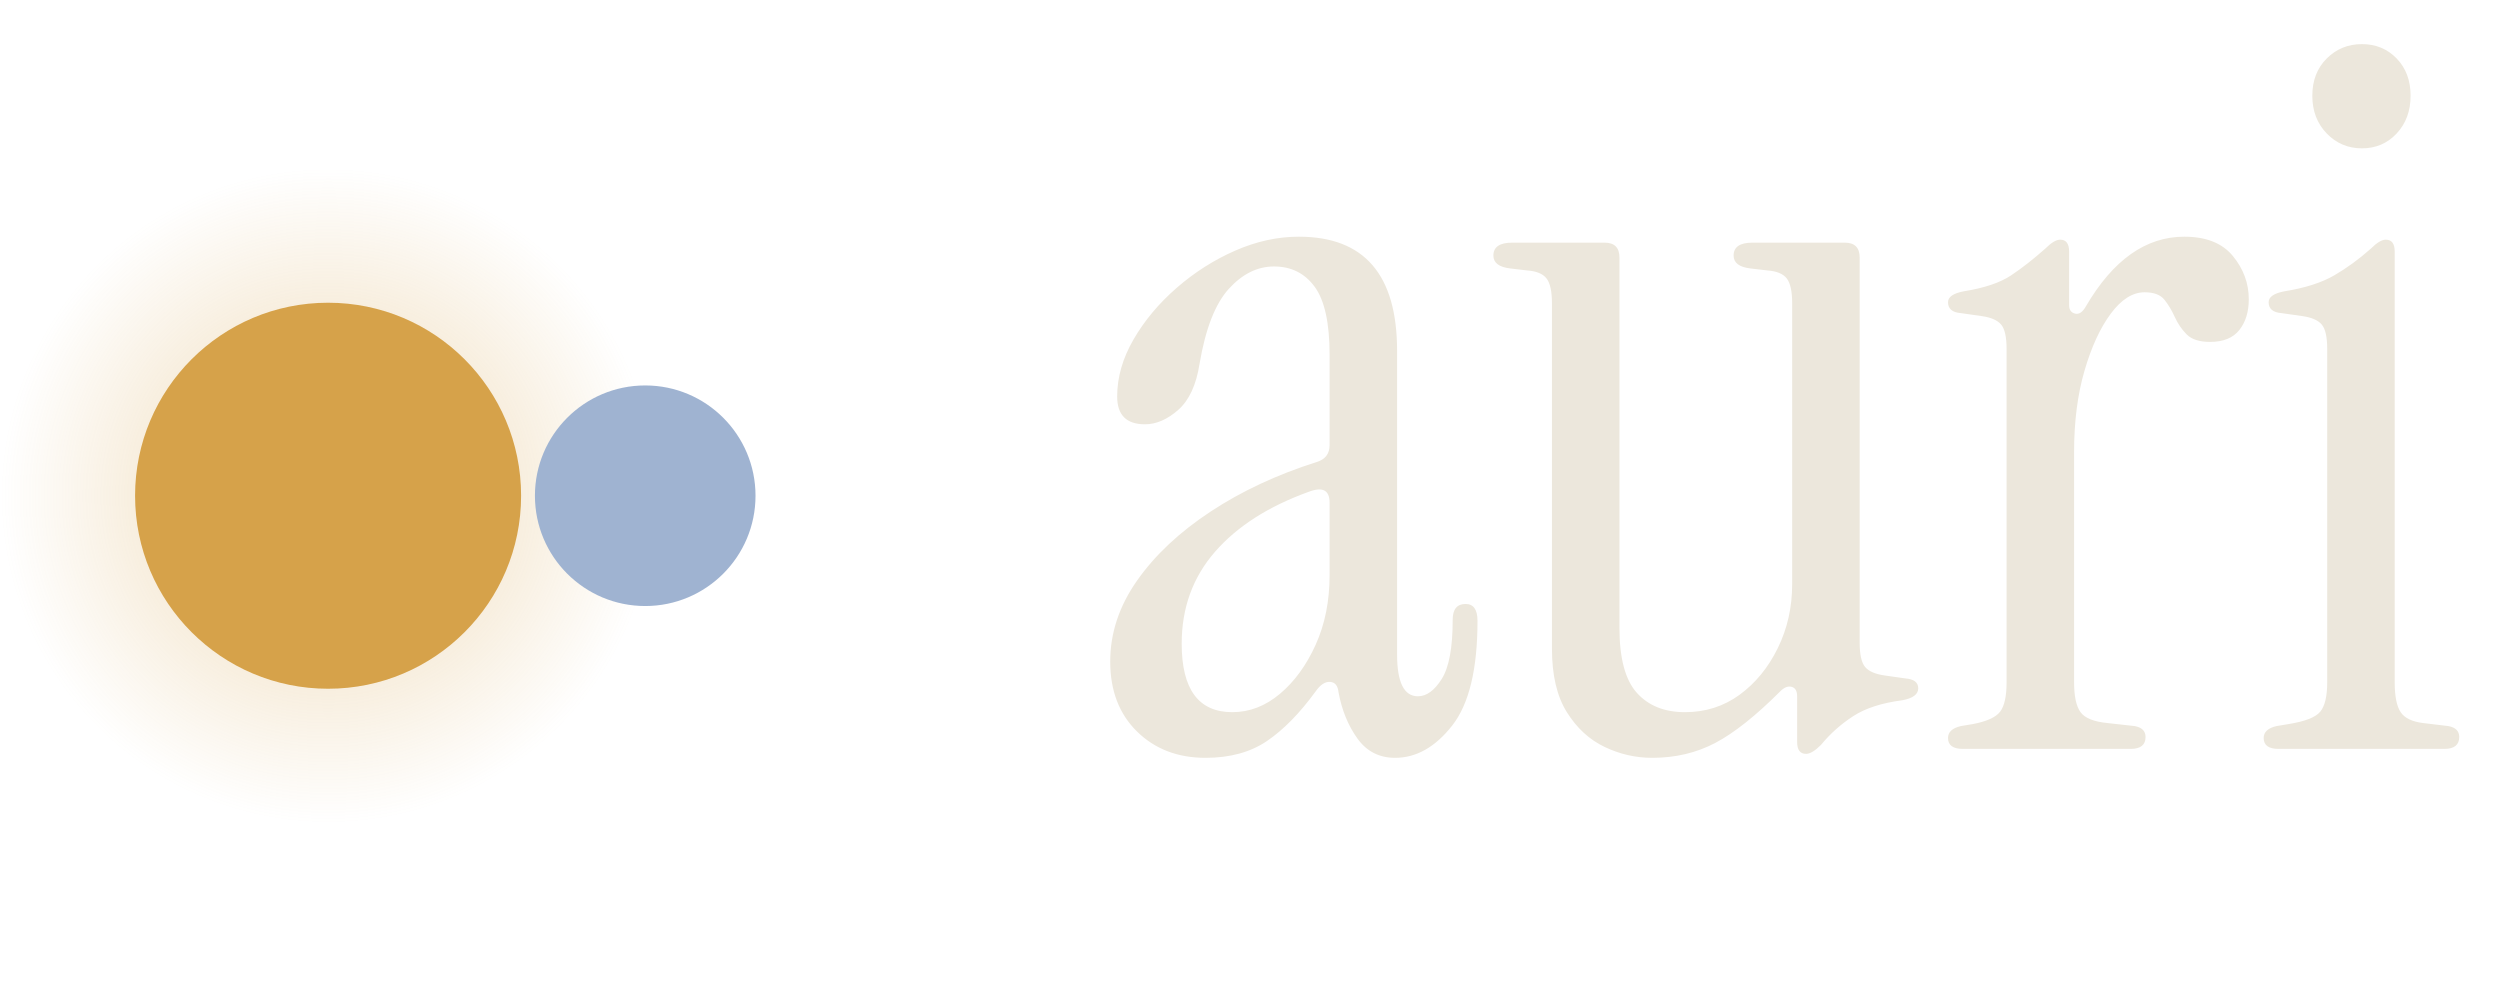
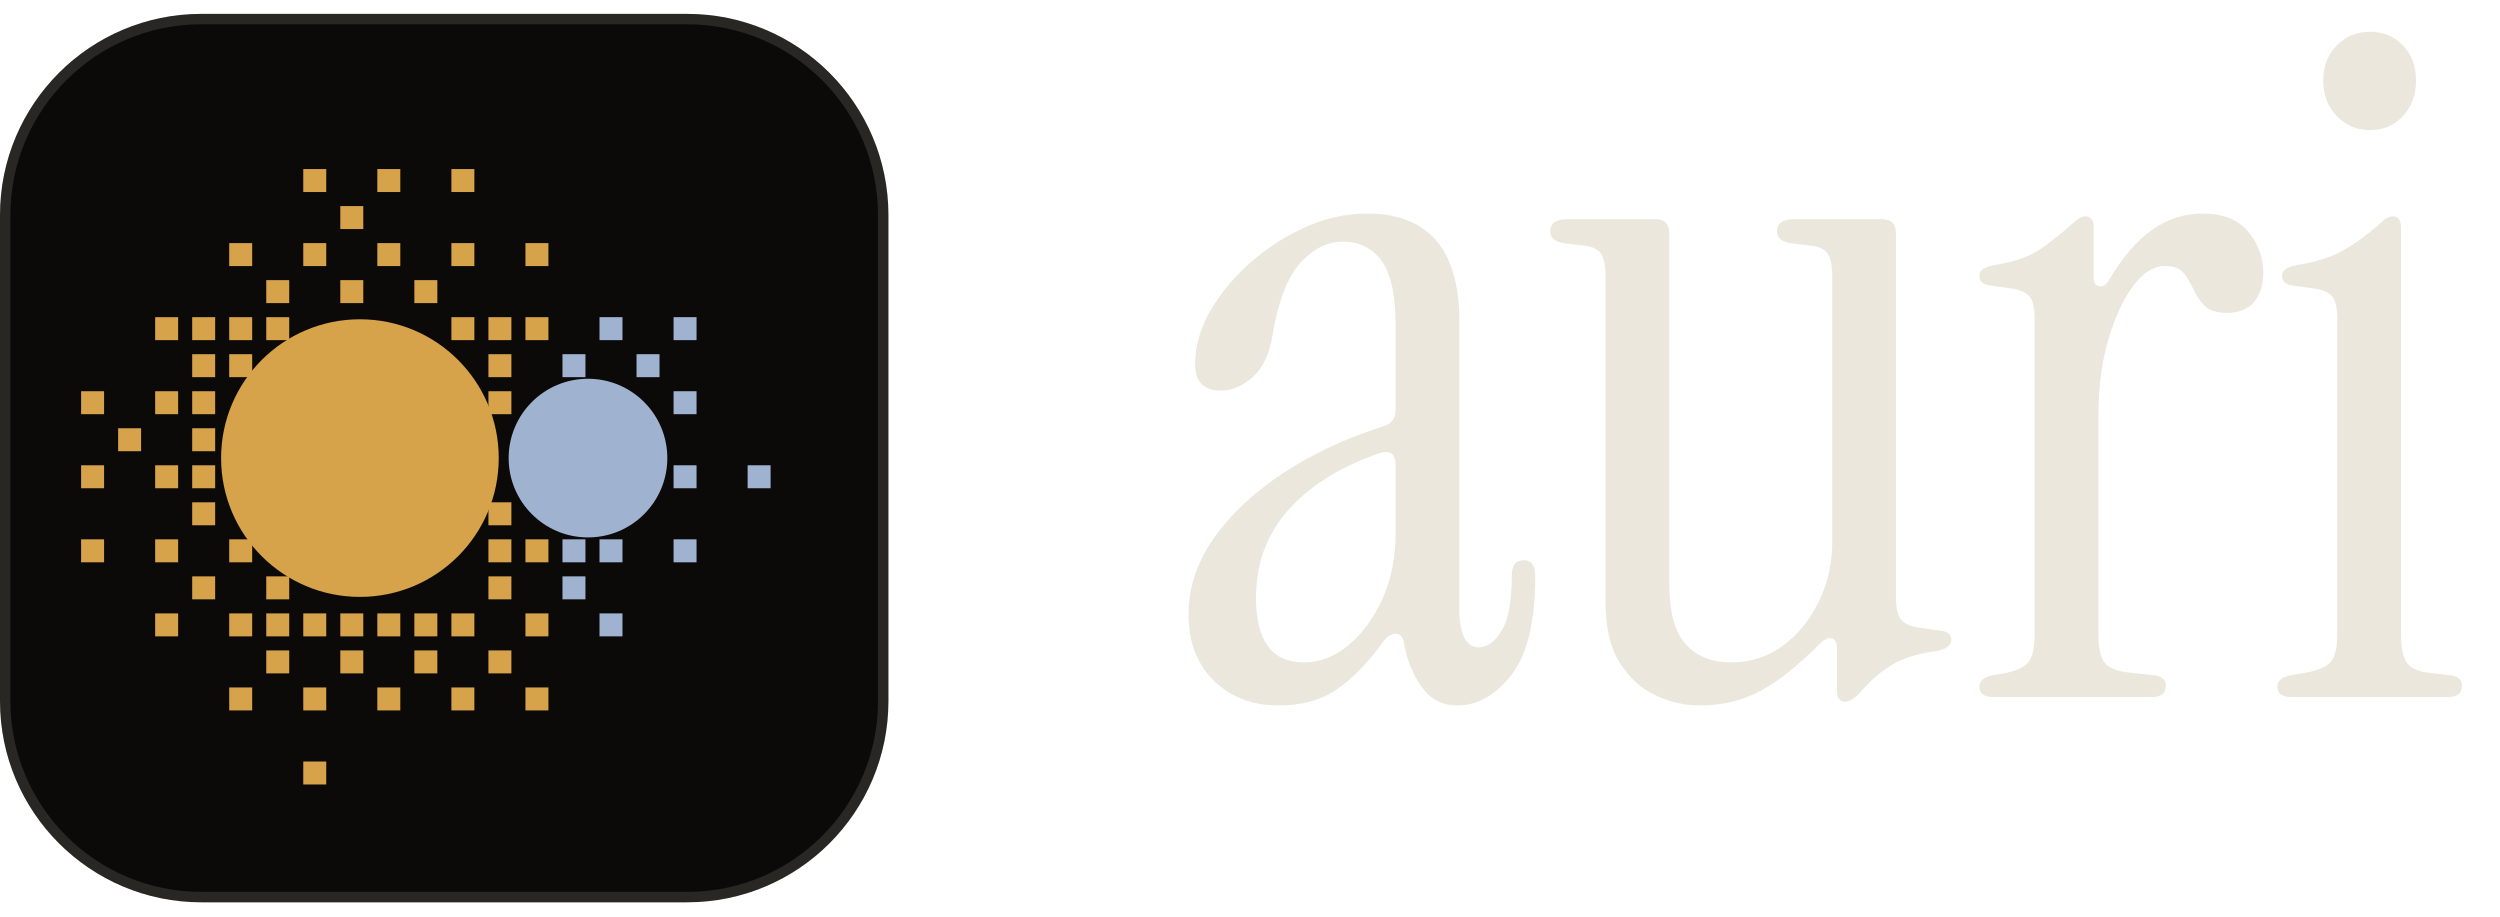
- <svg xmlns="http://www.w3.org/2000/svg" viewBox="0 0 340 135" width="340" height="135" role="img" aria-label="auri">
-   <defs>
-     <radialGradient id="halo">
-       <stop offset=".35" stop-color="#d6a24a" stop-opacity=".28" />
-       <stop offset="1" stop-color="#d6a24a" stop-opacity="0" />
-     </radialGradient>
-   </defs>
-   <circle cx="44.62" cy="67.42" r="44.62" fill="url(#halo)" />
-   <circle cx="44.62" cy="67.42" r="26.25" fill="#d6a24a" />
-   <circle cx="87.75" cy="67.42" r="15.00" fill="#9fb3d1" />
-   <path fill="#ece7dc" d="M163.95 103.065Q158.28 103.065 154.635 99.487Q150.99 95.91 150.99 89.97Q150.99 84.165 154.635 78.968Q158.28 73.77 164.625 69.585Q170.97 65.4 179.07 62.835Q180.825 62.295 180.825 60.54V48.255Q180.825 41.775 178.8 39.007Q176.775 36.24 173.265 36.24Q169.89 36.24 167.123 39.277Q164.355 42.315 163.14 49.47Q162.465 53.79 160.238 55.747Q158.01 57.705 155.715 57.705Q151.935 57.705 151.935 53.925Q151.935 50.01 154.162 46.162Q156.39 42.315 160.035 39.142Q163.68 35.97 168.0 34.08Q172.32 32.19 176.64 32.19Q190.005 32.19 190.005 47.715V89.025Q190.005 94.695 192.84 94.695Q194.595 94.695 196.08 92.332Q197.565 89.97 197.565 84.3Q197.565 82.14 199.32 82.14Q200.94 82.14 200.94 84.435Q200.94 94.29 197.498 98.677Q194.055 103.065 189.735 103.065Q186.495 103.065 184.605 100.433Q182.715 97.8 182.04 94.155Q181.905 92.805 180.892 92.737Q179.88 92.67 178.935 94.02Q175.695 98.475 172.32 100.77Q168.945 103.065 163.95 103.065ZM167.595 96.855Q171.105 96.855 174.075 94.357Q177.045 91.86 178.935 87.675Q180.825 83.49 180.825 78.225V68.37Q180.825 65.805 177.99 66.885Q169.755 69.855 165.233 75.052Q160.71 80.25 160.71 87.54Q160.71 96.855 167.595 96.855ZM224.7 103.065Q221.325 103.065 218.22 101.58Q215.115 100.095 213.09 96.855Q211.065 93.615 211.065 88.215V41.235Q211.065 38.805 210.322 37.86Q209.58 36.915 207.69 36.78L205.395 36.51Q203.1 36.24 203.1 34.755Q203.1 33 205.665 33H218.22Q220.245 33 220.245 35.025V85.38Q220.245 91.59 222.608 94.222Q224.97 96.855 229.155 96.855Q233.34 96.855 236.58 94.492Q239.82 92.13 241.778 88.147Q243.735 84.165 243.735 79.44V41.235Q243.735 38.805 242.993 37.86Q242.25 36.915 240.36 36.78L238.065 36.51Q235.77 36.24 235.77 34.755Q235.77 33 238.335 33H250.89Q252.915 33 252.915 35.025V87.405Q252.915 89.835 253.658 90.712Q254.4 91.59 256.29 91.86L259.125 92.265Q260.88 92.4 260.88 93.615Q260.88 94.83 258.72 95.235Q254.535 95.775 252.038 97.395Q249.54 99.015 247.65 101.31Q246.435 102.525 245.625 102.525Q244.41 102.525 244.41 100.905V94.695Q244.41 93.615 243.668 93.412Q242.925 93.21 242.115 94.02Q237.12 99.015 233.273 101.04Q229.425 103.065 224.7 103.065ZM283.695 41.64Q289.23 32.19 297.06 32.19Q301.515 32.19 303.675 34.822Q305.835 37.455 305.835 40.695Q305.835 43.26 304.553 44.88Q303.27 46.5 300.57 46.5Q298.41 46.5 297.397 45.487Q296.385 44.475 295.777 43.125Q295.17 41.775 294.36 40.762Q293.55 39.75 291.66 39.75Q289.23 39.75 287.07 42.652Q284.91 45.555 283.492 50.415Q282.075 55.275 282.075 61.485V92.805Q282.075 95.64 282.952 96.855Q283.83 98.07 286.665 98.34L290.31 98.745Q291.795 99.015 291.795 100.23Q291.795 101.85 289.77 101.85H266.955Q264.93 101.85 264.93 100.365Q264.93 99.15 266.685 98.745L268.305 98.475Q271.14 97.935 272.017 96.787Q272.895 95.64 272.895 92.805V47.445Q272.895 45.015 272.152 44.137Q271.41 43.26 269.52 42.99L266.685 42.585Q264.93 42.45 264.93 41.1Q264.93 40.02 267.09 39.615Q271.275 38.94 273.502 37.455Q275.73 35.97 278.16 33.81Q279.375 32.595 280.185 32.595Q281.4 32.595 281.4 34.215V41.505Q281.4 42.45 282.21 42.652Q283.02 42.855 283.695 41.64ZM321.225 20.175Q318.39 20.175 316.433 18.15Q314.475 16.125 314.475 13.02Q314.475 9.915 316.433 7.957Q318.39 6 321.225 6Q324.06 6 325.95 7.957Q327.84 9.915 327.84 13.02Q327.84 16.125 325.95 18.15Q324.06 20.175 321.225 20.175ZM309.885 101.85Q307.86 101.85 307.86 100.365Q307.86 99.15 309.615 98.745L311.235 98.475Q314.61 97.935 315.555 96.787Q316.5 95.64 316.5 92.805V47.445Q316.5 45.015 315.758 44.137Q315.015 43.26 313.125 42.99L310.29 42.585Q308.535 42.45 308.535 41.1Q308.535 40.02 310.695 39.615Q314.88 38.94 317.445 37.455Q320.01 35.97 322.44 33.81Q323.655 32.595 324.465 32.595Q325.68 32.595 325.68 34.215V92.805Q325.68 95.64 326.49 96.855Q327.3 98.07 329.595 98.34L332.97 98.745Q334.455 99.015 334.455 100.23Q334.455 101.85 332.43 101.85Z" />
+ <svg xmlns="http://www.w3.org/2000/svg" viewBox="0 0 360.19 132" width="360.19" height="132" role="img" aria-label="auri">
+   <g transform="translate(0 2) scale(0.5)">
+     <rect width="256" height="256" rx="58" fill="#0b0a09" />
+     <rect x="1.5" y="1.5" width="253" height="253" rx="56.5" fill="none" stroke="#ece7dc" stroke-opacity=".13" stroke-width="3" />
+     <path fill="#d6a24a" d="M87.39 44.71h6.62v6.62h-6.62zM108.73 44.71h6.62v6.62h-6.62zM130.07 44.71h6.62v6.62h-6.62zM98.06 55.38h6.62v6.62h-6.62zM66.05 66.05h6.62v6.62h-6.62zM87.39 66.05h6.62v6.62h-6.62zM108.73 66.05h6.62v6.62h-6.62zM130.07 66.05h6.62v6.62h-6.62zM151.41 66.05h6.62v6.62h-6.62zM76.72 76.72h6.62v6.62h-6.62zM98.06 76.72h6.62v6.62h-6.62zM119.4 76.72h6.62v6.62h-6.62zM44.71 87.39h6.62v6.62h-6.62zM55.38 87.39h6.62v6.62h-6.62zM66.05 87.39h6.62v6.62h-6.62zM76.72 87.39h6.62v6.62h-6.62zM130.07 87.39h6.62v6.62h-6.62zM140.74 87.39h6.62v6.62h-6.62zM151.41 87.39h6.62v6.62h-6.62zM55.38 98.06h6.62v6.62h-6.62zM66.05 98.06h6.62v6.62h-6.62zM140.74 98.06h6.62v6.62h-6.62zM23.37 108.73h6.62v6.62h-6.62zM44.71 108.73h6.62v6.62h-6.62zM55.38 108.73h6.62v6.62h-6.62zM140.74 108.73h6.62v6.62h-6.62zM34.04 119.4h6.62v6.62h-6.62zM55.38 119.4h6.62v6.62h-6.62zM23.37 130.07h6.62v6.62h-6.62zM44.71 130.07h6.62v6.62h-6.62zM55.38 130.07h6.62v6.62h-6.62zM55.38 140.74h6.62v6.62h-6.62zM140.74 140.74h6.62v6.62h-6.62zM23.37 151.41h6.62v6.62h-6.62zM44.71 151.41h6.62v6.62h-6.62zM66.05 151.41h6.62v6.62h-6.62zM140.74 151.41h6.62v6.62h-6.62zM151.41 151.41h6.62v6.62h-6.62zM55.38 162.08h6.62v6.62h-6.62zM76.72 162.08h6.62v6.62h-6.62zM140.74 162.08h6.62v6.62h-6.62zM44.71 172.75h6.62v6.62h-6.62zM66.05 172.75h6.62v6.62h-6.62zM76.72 172.75h6.62v6.62h-6.62zM87.39 172.75h6.62v6.62h-6.62zM98.06 172.75h6.62v6.62h-6.62zM108.73 172.75h6.62v6.62h-6.62zM119.4 172.75h6.62v6.62h-6.62zM130.07 172.75h6.62v6.62h-6.62zM151.41 172.75h6.62v6.62h-6.62zM76.72 183.42h6.62v6.62h-6.62zM98.06 183.42h6.62v6.62h-6.62zM119.4 183.42h6.62v6.62h-6.62zM140.74 183.42h6.62v6.62h-6.62zM66.05 194.09h6.62v6.62h-6.62zM87.39 194.09h6.62v6.62h-6.62zM108.73 194.09h6.62v6.62h-6.62zM130.07 194.09h6.62v6.62h-6.62zM151.41 194.09h6.62v6.62h-6.62zM87.39 215.43h6.62v6.62h-6.62z" />
+     <path fill="#9fb3d1" d="M172.75 87.39h6.62v6.62h-6.62zM194.09 87.39h6.62v6.62h-6.62zM162.08 98.06h6.62v6.62h-6.62zM183.42 98.06h6.62v6.62h-6.62zM194.09 108.73h6.62v6.62h-6.62zM194.09 130.07h6.62v6.62h-6.62zM215.43 130.07h6.62v6.62h-6.62zM162.08 151.41h6.62v6.62h-6.62zM172.75 151.41h6.62v6.62h-6.62zM194.09 151.41h6.62v6.62h-6.62zM162.08 162.08h6.62v6.62h-6.62zM172.75 172.75h6.62v6.62h-6.62z" />
+     <circle cx="103.71" cy="128" r="40" fill="#d6a24a" />
+     <circle cx="169.43" cy="128" r="22.86" fill="#9fb3d1" />
+   </g>
+   <path fill="#ece7dc" d="M184.2 101.64Q178.53 101.64 174.885 98.062Q171.24 94.485 171.24 88.545Q171.24 82.74 174.885 77.542Q178.53 72.345 184.875 68.16Q191.22 63.975 199.32 61.41Q201.075 60.87 201.075 59.115V46.83Q201.075 40.35 199.05 37.582Q197.025 34.815 193.515 34.815Q190.14 34.815 187.373 37.852Q184.605 40.89 183.39 48.045Q182.715 52.365 180.488 54.322Q178.26 56.28 175.965 56.28Q172.185 56.28 172.185 52.5Q172.185 48.585 174.412 44.737Q176.64 40.89 180.285 37.717Q183.93 34.545 188.25 32.655Q192.57 30.765 196.89 30.765Q210.255 30.765 210.255 46.29V87.6Q210.255 93.27 213.09 93.27Q214.845 93.27 216.33 90.907Q217.815 88.545 217.815 82.875Q217.815 80.715 219.57 80.715Q221.19 80.715 221.19 83.01Q221.19 92.865 217.748 97.252Q214.305 101.64 209.985 101.64Q206.745 101.64 204.855 99.007Q202.965 96.375 202.29 92.73Q202.155 91.38 201.142 91.312Q200.13 91.245 199.185 92.595Q195.945 97.05 192.57 99.345Q189.195 101.64 184.2 101.64ZM187.845 95.43Q191.355 95.43 194.325 92.933Q197.295 90.435 199.185 86.25Q201.075 82.065 201.075 76.8V66.945Q201.075 64.38 198.24 65.46Q190.005 68.43 185.483 73.627Q180.96 78.825 180.96 86.115Q180.96 95.43 187.845 95.43ZM244.95 101.64Q241.575 101.64 238.47 100.155Q235.365 98.67 233.34 95.43Q231.315 92.19 231.315 86.79V39.81Q231.315 37.38 230.572 36.435Q229.83 35.49 227.94 35.355L225.645 35.085Q223.35 34.815 223.35 33.33Q223.35 31.575 225.915 31.575H238.47Q240.495 31.575 240.495 33.6V83.955Q240.495 90.165 242.858 92.797Q245.22 95.43 249.405 95.43Q253.59 95.43 256.83 93.067Q260.07 90.705 262.028 86.722Q263.985 82.74 263.985 78.015V39.81Q263.985 37.38 263.243 36.435Q262.5 35.49 260.61 35.355L258.315 35.085Q256.02 34.815 256.02 33.33Q256.02 31.575 258.585 31.575H271.14Q273.165 31.575 273.165 33.6V85.98Q273.165 88.41 273.908 89.287Q274.65 90.165 276.54 90.435L279.375 90.84Q281.13 90.975 281.13 92.19Q281.13 93.405 278.97 93.81Q274.785 94.35 272.288 95.97Q269.79 97.59 267.9 99.885Q266.685 101.1 265.875 101.1Q264.66 101.1 264.66 99.48V93.27Q264.66 92.19 263.918 91.987Q263.175 91.785 262.365 92.595Q257.37 97.59 253.523 99.615Q249.675 101.64 244.95 101.64ZM303.945 40.215Q309.48 30.765 317.31 30.765Q321.765 30.765 323.925 33.397Q326.085 36.03 326.085 39.27Q326.085 41.835 324.803 43.455Q323.52 45.075 320.82 45.075Q318.66 45.075 317.647 44.062Q316.635 43.05 316.027 41.7Q315.42 40.35 314.61 39.337Q313.8 38.325 311.91 38.325Q309.48 38.325 307.32 41.227Q305.16 44.13 303.742 48.99Q302.325 53.85 302.325 60.06V91.38Q302.325 94.215 303.202 95.43Q304.08 96.645 306.915 96.915L310.56 97.32Q312.045 97.59 312.045 98.805Q312.045 100.425 310.02 100.425H287.205Q285.18 100.425 285.18 98.94Q285.18 97.725 286.935 97.32L288.555 97.05Q291.39 96.51 292.267 95.362Q293.145 94.215 293.145 91.38V46.02Q293.145 43.59 292.402 42.712Q291.66 41.835 289.77 41.565L286.935 41.16Q285.18 41.025 285.18 39.675Q285.18 38.595 287.34 38.19Q291.525 37.515 293.752 36.03Q295.98 34.545 298.41 32.385Q299.625 31.17 300.435 31.17Q301.65 31.17 301.65 32.79V40.08Q301.65 41.025 302.46 41.227Q303.27 41.43 303.945 40.215ZM341.475 18.75Q338.64 18.75 336.683 16.725Q334.725 14.7 334.725 11.595Q334.725 8.49 336.683 6.532Q338.64 4.575 341.475 4.575Q344.31 4.575 346.2 6.532Q348.09 8.49 348.09 11.595Q348.09 14.7 346.2 16.725Q344.31 18.75 341.475 18.75ZM330.135 100.425Q328.11 100.425 328.11 98.94Q328.11 97.725 329.865 97.32L331.485 97.05Q334.86 96.51 335.805 95.362Q336.75 94.215 336.75 91.38V46.02Q336.75 43.59 336.008 42.712Q335.265 41.835 333.375 41.565L330.54 41.16Q328.785 41.025 328.785 39.675Q328.785 38.595 330.945 38.19Q335.13 37.515 337.695 36.03Q340.26 34.545 342.69 32.385Q343.905 31.17 344.715 31.17Q345.93 31.17 345.93 32.79V91.38Q345.93 94.215 346.74 95.43Q347.55 96.645 349.845 96.915L353.22 97.32Q354.705 97.59 354.705 98.805Q354.705 100.425 352.68 100.425Z" />
</svg>
